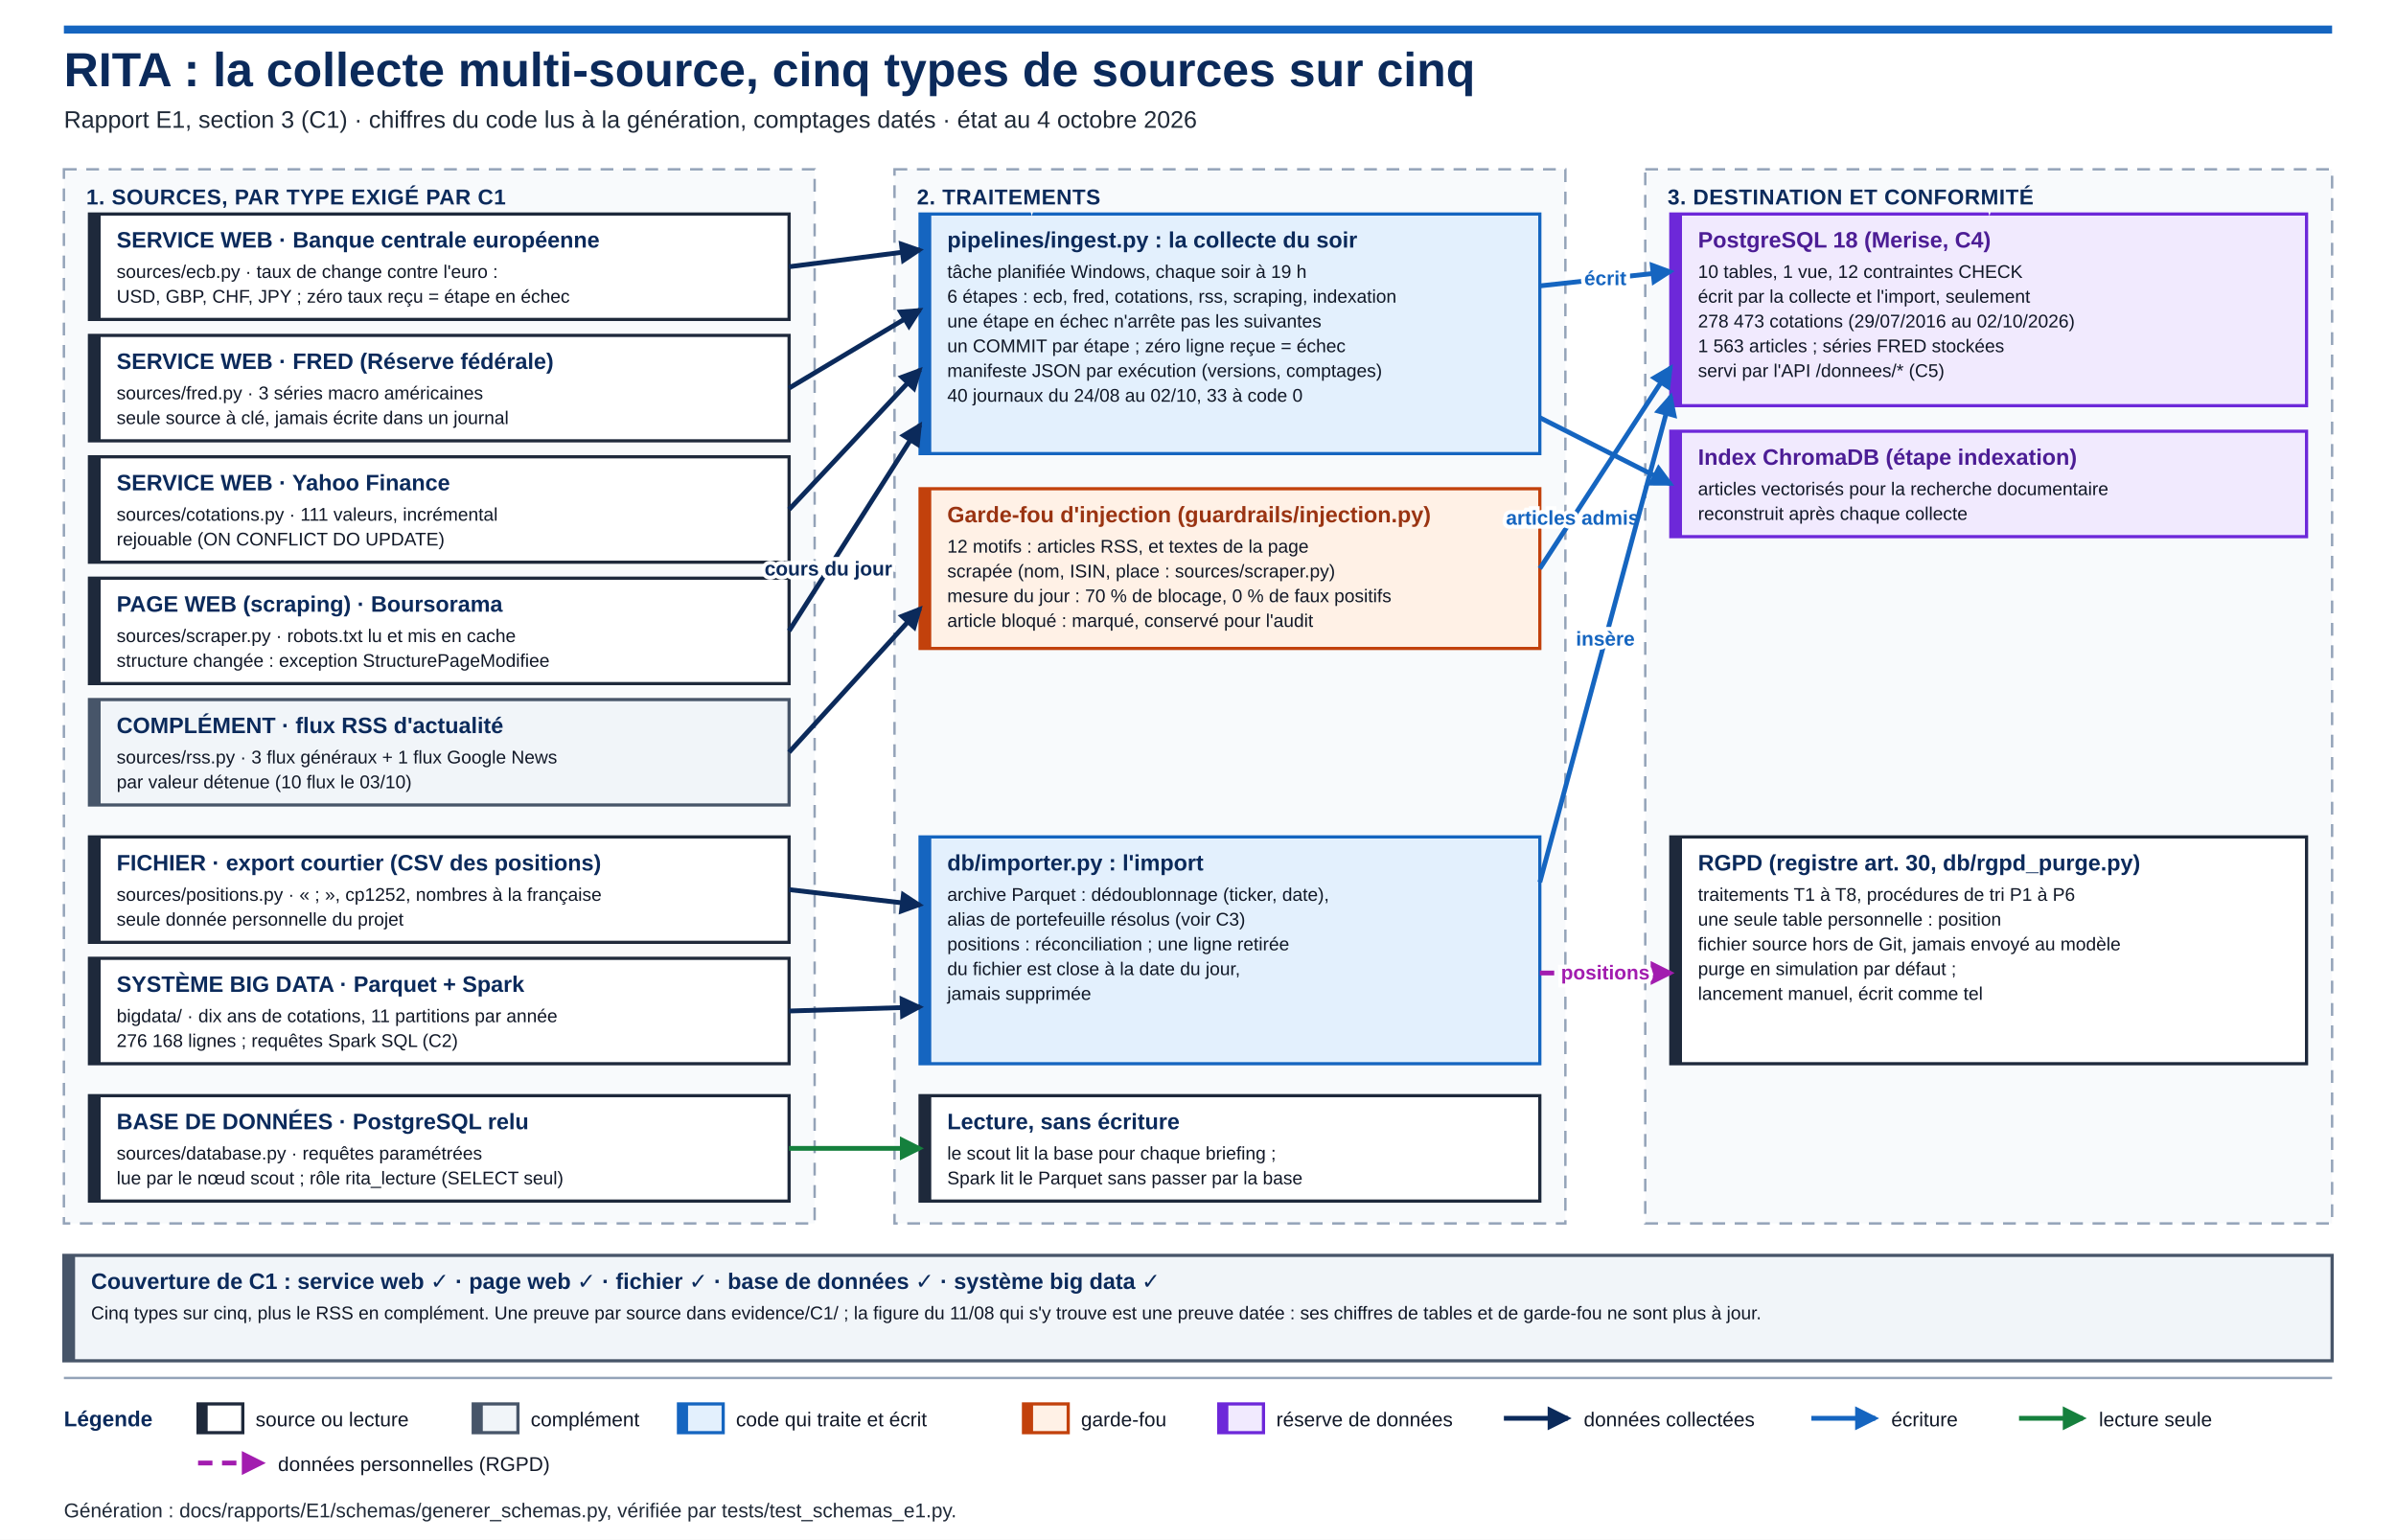
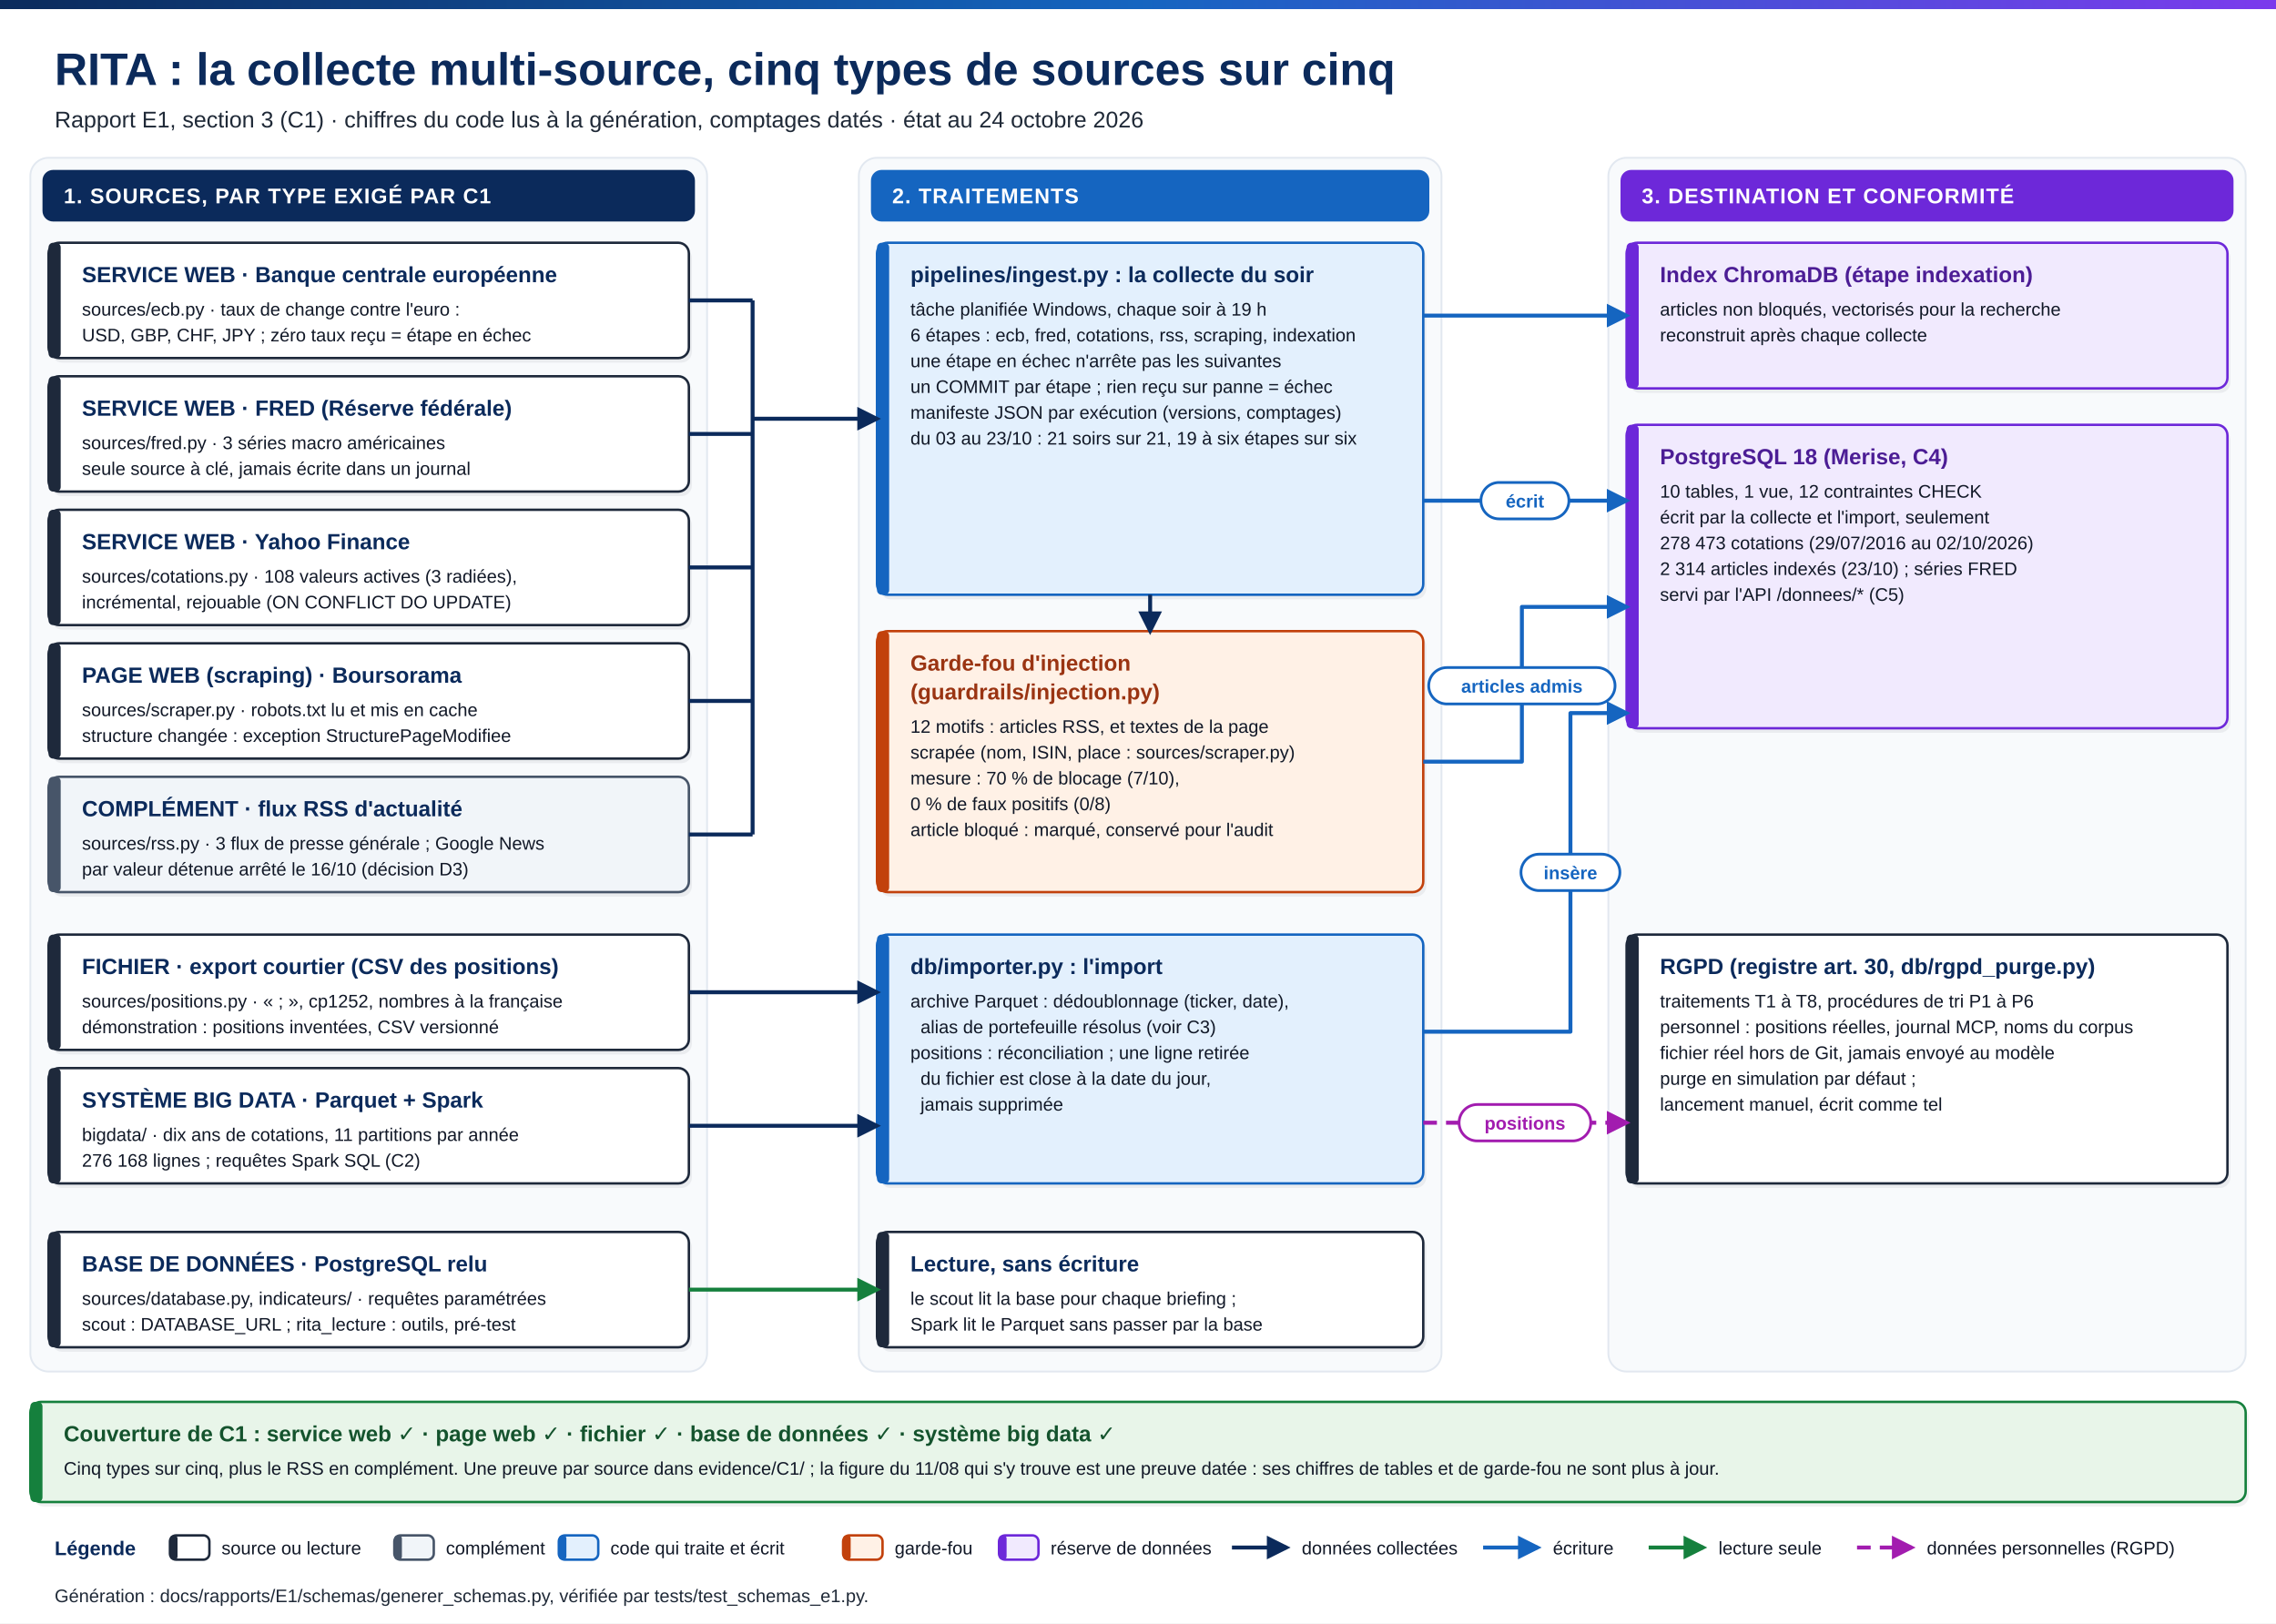
- <svg xmlns="http://www.w3.org/2000/svg" width="1500" height="964" viewBox="0 0 1500 964" font-family="Segoe UI,Calibri,Arial,sans-serif">
+ <svg xmlns="http://www.w3.org/2000/svg" width="1500" height="1070" viewBox="0 0 1500 1070" font-family="Segoe UI,Calibri,Arial,sans-serif">
  <defs>
-     <marker id="fl-flux" markerWidth="5" markerHeight="5" refX="4.2" refY="2.5" orient="auto" markerUnits="strokeWidth">
-       <polygon points="0 0,5 2.5,0 5" fill="#0B2A5B" />
-     </marker>
-     <marker id="fl-ecriture" markerWidth="5" markerHeight="5" refX="4.2" refY="2.5" orient="auto" markerUnits="strokeWidth">
-       <polygon points="0 0,5 2.5,0 5" fill="#1565C0" />
-     </marker>
-     <marker id="fl-lecture" markerWidth="5" markerHeight="5" refX="4.2" refY="2.5" orient="auto" markerUnits="strokeWidth">
-       <polygon points="0 0,5 2.5,0 5" fill="#15803D" />
-     </marker>
-     <marker id="fl-erreur" markerWidth="5" markerHeight="5" refX="4.2" refY="2.5" orient="auto" markerUnits="strokeWidth">
-       <polygon points="0 0,5 2.5,0 5" fill="#D32F2F" />
-     </marker>
-     <marker id="fl-manuel" markerWidth="5" markerHeight="5" refX="4.2" refY="2.5" orient="auto" markerUnits="strokeWidth">
-       <polygon points="0 0,5 2.5,0 5" fill="#64748B" />
-     </marker>
-     <marker id="fl-perso" markerWidth="5" markerHeight="5" refX="4.2" refY="2.5" orient="auto" markerUnits="strokeWidth">
-       <polygon points="0 0,5 2.5,0 5" fill="#A21CAF" />
+     <linearGradient id="bandeau" x1="0" x2="1" y1="0" y2="0">
+       <stop offset="0" stop-color="#0B2A5B" />
+       <stop offset="0.5" stop-color="#1565C0" />
+       <stop offset="1" stop-color="#7C3AED" />
+     </linearGradient>
+     <marker id="p-flux" markerWidth="6" markerHeight="6" refX="5" refY="3" orient="auto" markerUnits="strokeWidth">
+       <polygon points="0 0,6 3,0 6" fill="#0B2A5B" />
+     </marker>
+     <marker id="p-ecriture" markerWidth="6" markerHeight="6" refX="5" refY="3" orient="auto" markerUnits="strokeWidth">
+       <polygon points="0 0,6 3,0 6" fill="#1565C0" />
+     </marker>
+     <marker id="p-lecture" markerWidth="6" markerHeight="6" refX="5" refY="3" orient="auto" markerUnits="strokeWidth">
+       <polygon points="0 0,6 3,0 6" fill="#15803D" />
+     </marker>
+     <marker id="p-erreur" markerWidth="6" markerHeight="6" refX="5" refY="3" orient="auto" markerUnits="strokeWidth">
+       <polygon points="0 0,6 3,0 6" fill="#D32F2F" />
+     </marker>
+     <marker id="p-manuel" markerWidth="6" markerHeight="6" refX="5" refY="3" orient="auto" markerUnits="strokeWidth">
+       <polygon points="0 0,6 3,0 6" fill="#64748B" />
+     </marker>
+     <marker id="p-perso" markerWidth="6" markerHeight="6" refX="5" refY="3" orient="auto" markerUnits="strokeWidth">
+       <polygon points="0 0,6 3,0 6" fill="#A21CAF" />
    </marker>
  </defs>
-   <rect width="1500" height="964" fill="#FFFFFF" />
-   <rect x="40" y="16" width="1420" height="5" fill="#1565C0" />
-   <text x="40" y="54" font-size="30" font-weight="700" fill="#0B2A5B">RITA : la collecte multi-source, cinq types de sources sur cinq</text>
-   <text x="40" y="80" font-size="15" fill="#1F2937">Rapport E1, section 3 (C1) · chiffres du code lus à la génération, comptages datés · état au 4 octobre 2026</text>
-   <g transform="translate(0,16)">
-     <rect x="40" y="90" width="470" height="660" fill="#F8FAFC" stroke="#94A3B8" stroke-width="1.5" stroke-dasharray="8,6" />
-     <rect x="560" y="90" width="420" height="660" fill="#F8FAFC" stroke="#94A3B8" stroke-width="1.5" stroke-dasharray="8,6" />
-     <rect x="1030" y="90" width="430" height="660" fill="#F8FAFC" stroke="#94A3B8" stroke-width="1.5" stroke-dasharray="8,6" />
-     <rect x="56" y="118" width="438" height="66" fill="#FFFFFF" stroke="#1E293B" stroke-width="2" />
-     <rect x="56" y="118" width="7" height="66" fill="#1E293B" />
-     <text x="73" y="139" font-size="14" font-weight="700" fill="#0B2A5B">SERVICE WEB · Banque centrale européenne</text>
-     <text x="73" y="158.0" font-size="11.5" fill="#111827">sources/ecb.py · taux de change contre l'euro :</text>
-     <text x="73" y="173.5" font-size="11.5" fill="#111827">USD, GBP, CHF, JPY ; zéro taux reçu = étape en échec</text>
-     <rect x="56" y="194" width="438" height="66" fill="#FFFFFF" stroke="#1E293B" stroke-width="2" />
-     <rect x="56" y="194" width="7" height="66" fill="#1E293B" />
-     <text x="73" y="215" font-size="14" font-weight="700" fill="#0B2A5B">SERVICE WEB · FRED (Réserve fédérale)</text>
-     <text x="73" y="234.0" font-size="11.5" fill="#111827">sources/fred.py · 3 séries macro américaines</text>
-     <text x="73" y="249.5" font-size="11.5" fill="#111827">seule source à clé, jamais écrite dans un journal</text>
-     <rect x="56" y="270" width="438" height="66" fill="#FFFFFF" stroke="#1E293B" stroke-width="2" />
-     <rect x="56" y="270" width="7" height="66" fill="#1E293B" />
-     <text x="73" y="291" font-size="14" font-weight="700" fill="#0B2A5B">SERVICE WEB · Yahoo Finance</text>
-     <text x="73" y="310.0" font-size="11.5" fill="#111827">sources/cotations.py · 111 valeurs, incrémental</text>
-     <text x="73" y="325.5" font-size="11.5" fill="#111827">rejouable (ON CONFLICT DO UPDATE)</text>
-     <rect x="56" y="346" width="438" height="66" fill="#FFFFFF" stroke="#1E293B" stroke-width="2" />
-     <rect x="56" y="346" width="7" height="66" fill="#1E293B" />
-     <text x="73" y="367" font-size="14" font-weight="700" fill="#0B2A5B">PAGE WEB (scraping) · Boursorama</text>
-     <text x="73" y="386.0" font-size="11.5" fill="#111827">sources/scraper.py · robots.txt lu et mis en cache</text>
-     <text x="73" y="401.5" font-size="11.5" fill="#111827">structure changée : exception StructurePageModifiee</text>
-     <rect x="56" y="422" width="438" height="66" fill="#F1F5F9" stroke="#475569" stroke-width="2" />
-     <rect x="56" y="422" width="7" height="66" fill="#475569" />
-     <text x="73" y="443" font-size="14" font-weight="700" fill="#0B2A5B">COMPLÉMENT · flux RSS d'actualité</text>
-     <text x="73" y="462.0" font-size="11.5" fill="#111827">sources/rss.py · 3 flux généraux + 1 flux Google News</text>
-     <text x="73" y="477.5" font-size="11.5" fill="#111827">par valeur détenue (10 flux le 03/10)</text>
-     <rect x="56" y="508" width="438" height="66" fill="#FFFFFF" stroke="#1E293B" stroke-width="2" />
-     <rect x="56" y="508" width="7" height="66" fill="#1E293B" />
-     <text x="73" y="529" font-size="14" font-weight="700" fill="#0B2A5B">FICHIER · export courtier (CSV des positions)</text>
-     <text x="73" y="548.0" font-size="11.5" fill="#111827">sources/positions.py · « ; », cp1252, nombres à la française</text>
-     <text x="73" y="563.5" font-size="11.5" fill="#111827">seule donnée personnelle du projet</text>
-     <rect x="56" y="584" width="438" height="66" fill="#FFFFFF" stroke="#1E293B" stroke-width="2" />
-     <rect x="56" y="584" width="7" height="66" fill="#1E293B" />
-     <text x="73" y="605" font-size="14" font-weight="700" fill="#0B2A5B">SYSTÈME BIG DATA · Parquet + Spark</text>
-     <text x="73" y="624.0" font-size="11.5" fill="#111827">bigdata/ · dix ans de cotations, 11 partitions par année</text>
-     <text x="73" y="639.5" font-size="11.5" fill="#111827">276 168 lignes ; requêtes Spark SQL (C2)</text>
-     <rect x="56" y="670" width="438" height="66" fill="#FFFFFF" stroke="#1E293B" stroke-width="2" />
-     <rect x="56" y="670" width="7" height="66" fill="#1E293B" />
-     <text x="73" y="691" font-size="14" font-weight="700" fill="#0B2A5B">BASE DE DONNÉES · PostgreSQL relu</text>
-     <text x="73" y="710.0" font-size="11.5" fill="#111827">sources/database.py · requêtes paramétrées</text>
-     <text x="73" y="725.5" font-size="11.5" fill="#111827">lue par le nœud scout ; rôle rita_lecture (SELECT seul)</text>
-     <rect x="576" y="118" width="388" height="150" fill="#E3F0FD" stroke="#1565C0" stroke-width="2" />
-     <rect x="576" y="118" width="7" height="150" fill="#1565C0" />
-     <text x="593" y="139" font-size="14" font-weight="700" fill="#0B2A5B">pipelines/ingest.py : la collecte du soir</text>
-     <text x="593" y="158.0" font-size="11.5" fill="#111827">tâche planifiée Windows, chaque soir à 19 h</text>
-     <text x="593" y="173.5" font-size="11.5" fill="#111827">6 étapes : ecb, fred, cotations, rss, scraping, indexation</text>
-     <text x="593" y="189.0" font-size="11.5" fill="#111827">une étape en échec n'arrête pas les suivantes</text>
-     <text x="593" y="204.5" font-size="11.5" fill="#111827">un COMMIT par étape ; zéro ligne reçue = échec</text>
-     <text x="593" y="220.0" font-size="11.5" fill="#111827">manifeste JSON par exécution (versions, comptages)</text>
-     <text x="593" y="235.5" font-size="11.5" fill="#111827">40 journaux du 24/08 au 02/10, 33 à code 0</text>
-     <rect x="576" y="290" width="388" height="100" fill="#FFF1E6" stroke="#C2410C" stroke-width="2" />
-     <rect x="576" y="290" width="7" height="100" fill="#C2410C" />
-     <text x="593" y="311" font-size="14" font-weight="700" fill="#9A3412">Garde-fou d'injection (guardrails/injection.py)</text>
-     <text x="593" y="330.0" font-size="11.5" fill="#111827">12 motifs : articles RSS, et textes de la page</text>
-     <text x="593" y="345.5" font-size="11.5" fill="#111827">scrapée (nom, ISIN, place : sources/scraper.py)</text>
-     <text x="593" y="361.0" font-size="11.5" fill="#111827">mesure du jour : 70 % de blocage, 0 % de faux positifs</text>
-     <text x="593" y="376.5" font-size="11.5" fill="#111827">article bloqué : marqué, conservé pour l'audit</text>
-     <rect x="576" y="508" width="388" height="142" fill="#E3F0FD" stroke="#1565C0" stroke-width="2" />
-     <rect x="576" y="508" width="7" height="142" fill="#1565C0" />
-     <text x="593" y="529" font-size="14" font-weight="700" fill="#0B2A5B">db/importer.py : l'import</text>
-     <text x="593" y="548.0" font-size="11.5" fill="#111827">archive Parquet : dédoublonnage (ticker, date),</text>
-     <text x="593" y="563.5" font-size="11.5" fill="#111827">  alias de portefeuille résolus (voir C3)</text>
-     <text x="593" y="579.0" font-size="11.5" fill="#111827">positions : réconciliation ; une ligne retirée</text>
-     <text x="593" y="594.5" font-size="11.5" fill="#111827">  du fichier est close à la date du jour,</text>
-     <text x="593" y="610.0" font-size="11.5" fill="#111827">  jamais supprimée</text>
-     <rect x="576" y="670" width="388" height="66" fill="#FFFFFF" stroke="#1E293B" stroke-width="2" />
-     <rect x="576" y="670" width="7" height="66" fill="#1E293B" />
-     <text x="593" y="691" font-size="14" font-weight="700" fill="#0B2A5B">Lecture, sans écriture</text>
-     <text x="593" y="710.0" font-size="11.5" fill="#111827">le scout lit la base pour chaque briefing ;</text>
-     <text x="593" y="725.5" font-size="11.5" fill="#111827">Spark lit le Parquet sans passer par la base</text>
-     <rect x="1046" y="118" width="398" height="120" fill="#F1EAFE" stroke="#6D28D9" stroke-width="2" />
-     <rect x="1046" y="118" width="7" height="120" fill="#6D28D9" />
-     <text x="1063" y="139" font-size="14" font-weight="700" fill="#4C1D95">PostgreSQL 18 (Merise, C4)</text>
-     <text x="1063" y="158.0" font-size="11.5" fill="#111827">10 tables, 1 vue, 12 contraintes CHECK</text>
-     <text x="1063" y="173.5" font-size="11.5" fill="#111827">écrit par la collecte et l'import, seulement</text>
-     <text x="1063" y="189.0" font-size="11.5" fill="#111827">278 473 cotations (29/07/2016 au 02/10/2026)</text>
-     <text x="1063" y="204.5" font-size="11.5" fill="#111827">1 563 articles ; séries FRED stockées</text>
-     <text x="1063" y="220.0" font-size="11.5" fill="#111827">servi par l'API /donnees/* (C5)</text>
-     <rect x="1046" y="254" width="398" height="66" fill="#F1EAFE" stroke="#6D28D9" stroke-width="2" />
-     <rect x="1046" y="254" width="7" height="66" fill="#6D28D9" />
-     <text x="1063" y="275" font-size="14" font-weight="700" fill="#4C1D95">Index ChromaDB (étape indexation)</text>
-     <text x="1063" y="294.0" font-size="11.5" fill="#111827">articles vectorisés pour la recherche documentaire</text>
-     <text x="1063" y="309.5" font-size="11.5" fill="#111827">reconstruit après chaque collecte</text>
-     <rect x="1046" y="508" width="398" height="142" fill="#FFFFFF" stroke="#1E293B" stroke-width="2" />
-     <rect x="1046" y="508" width="7" height="142" fill="#1E293B" />
-     <text x="1063" y="529" font-size="14" font-weight="700" fill="#0B2A5B">RGPD (registre art. 30, db/rgpd_purge.py)</text>
-     <text x="1063" y="548.0" font-size="11.5" fill="#111827">traitements T1 à T8, procédures de tri P1 à P6</text>
-     <text x="1063" y="563.5" font-size="11.5" fill="#111827">une seule table personnelle : position</text>
-     <text x="1063" y="579.0" font-size="11.5" fill="#111827">fichier source hors de Git, jamais envoyé au modèle</text>
-     <text x="1063" y="594.5" font-size="11.5" fill="#111827">purge en simulation par défaut ;</text>
-     <text x="1063" y="610.0" font-size="11.5" fill="#111827">lancement manuel, écrit comme tel</text>
-     <rect x="40" y="770" width="1420" height="66" fill="#F1F5F9" stroke="#475569" stroke-width="2" />
-     <rect x="40" y="770" width="7" height="66" fill="#475569" />
-     <text x="57" y="791" font-size="14" font-weight="700" fill="#0B2A5B">Couverture de C1 : service web ✓ · page web ✓ · fichier ✓ · base de données ✓ · système big data ✓</text>
-     <text x="57" y="810.0" font-size="11.5" fill="#111827">Cinq types sur cinq, plus le RSS en complément. Une preuve par source dans evidence/C1/ ; la figure du 11/08 qui s'y trouve est une preuve datée : ses chiffres de tables et de garde-fou ne sont plus à jour.</text>
-     <line x1="494" y1="151.0" x2="576" y2="140.5" stroke="#0B2A5B" stroke-width="3" marker-end="url(#fl-flux)" />
-     <line x1="494" y1="227.0" x2="576" y2="178.0" stroke="#0B2A5B" stroke-width="3" marker-end="url(#fl-flux)" />
-     <line x1="494" y1="303.0" x2="576" y2="215.5" stroke="#0B2A5B" stroke-width="3" marker-end="url(#fl-flux)" />
-     <line x1="494" y1="379.0" x2="576" y2="250.0" stroke="#0B2A5B" stroke-width="3" marker-end="url(#fl-flux)" />
-     <text x="518.6" y="344.3" font-size="12.5" font-weight="700" fill="#0B2A5B" text-anchor="middle" stroke="#FFFFFF" stroke-width="5" paint-order="stroke">cours du jour</text>
-     <line x1="494" y1="455.0" x2="576" y2="365.0" stroke="#0B2A5B" stroke-width="3" marker-end="url(#fl-flux)" />
-     <line x1="494" y1="541.0" x2="576" y2="550.6" stroke="#0B2A5B" stroke-width="3" marker-end="url(#fl-flux)" />
-     <line x1="494" y1="617.0" x2="576" y2="614.5" stroke="#0B2A5B" stroke-width="3" marker-end="url(#fl-flux)" />
-     <line x1="964" y1="163.0" x2="1046" y2="154.0" stroke="#1565C0" stroke-width="3" marker-end="url(#fl-ecriture)" />
-     <text x="1005.0" y="162.5" font-size="12.5" font-weight="700" fill="#1565C0" text-anchor="middle" stroke="#FFFFFF" stroke-width="5" paint-order="stroke">écrit</text>
-     <line x1="964" y1="340.0" x2="1046" y2="214.0" stroke="#1565C0" stroke-width="3" marker-end="url(#fl-ecriture)" />
-     <text x="984.5" y="312.5" font-size="12.5" font-weight="700" fill="#1565C0" text-anchor="middle" stroke="#FFFFFF" stroke-width="5" paint-order="stroke">articles admis</text>
-     <line x1="964" y1="536.4" x2="1046" y2="232.0" stroke="#1565C0" stroke-width="3" marker-end="url(#fl-ecriture)" />
-     <text x="1005.0" y="388.2" font-size="12.5" font-weight="700" fill="#1565C0" text-anchor="middle" stroke="#FFFFFF" stroke-width="5" paint-order="stroke">insère</text>
-     <line x1="964" y1="245.5" x2="1046" y2="287.0" stroke="#1565C0" stroke-width="3" marker-end="url(#fl-ecriture)" />
-     <line x1="964" y1="593.2" x2="1046" y2="593.2" stroke="#A21CAF" stroke-width="3" marker-end="url(#fl-perso)" stroke-dasharray="9,6" />
-     <text x="1005.0" y="597.2" font-size="12.5" font-weight="700" fill="#A21CAF" text-anchor="middle" stroke="#FFFFFF" stroke-width="5" paint-order="stroke">positions</text>
-     <line x1="494" y1="703.0" x2="576" y2="703.0" stroke="#15803D" stroke-width="3" marker-end="url(#fl-lecture)" />
-     <text x="54" y="112" font-size="13.5" font-weight="700" fill="#0B2A5B" letter-spacing="0.3" stroke="#F8FAFC" stroke-width="5" paint-order="stroke">1. SOURCES, PAR TYPE EXIGÉ PAR C1</text>
-     <text x="574" y="112" font-size="13.5" font-weight="700" fill="#0B2A5B" letter-spacing="0.3" stroke="#F8FAFC" stroke-width="5" paint-order="stroke">2. TRAITEMENTS</text>
-     <text x="1044" y="112" font-size="13.5" font-weight="700" fill="#0B2A5B" letter-spacing="0.3" stroke="#F8FAFC" stroke-width="5" paint-order="stroke">3. DESTINATION ET CONFORMITÉ</text>
-     <rect x="40" y="846" width="1420" height="1.5" fill="#94A3B8" />
-     <text x="40" y="877" font-size="13.5" font-weight="700" fill="#0B2A5B">Légende</text>
-     <rect x="124.0" y="863" width="28" height="18" fill="#FFFFFF" stroke="#1E293B" stroke-width="2" />
-     <rect x="124.0" y="863" width="6" height="18" fill="#1E293B" />
-     <text x="160.0" y="877" font-size="12.5" fill="#111827">source ou lecture</text>
-     <rect x="296.25" y="863" width="28" height="18" fill="#F1F5F9" stroke="#475569" stroke-width="2" />
-     <rect x="296.25" y="863" width="6" height="18" fill="#475569" />
-     <text x="332.25" y="877" font-size="12.5" fill="#111827">complément</text>
-     <rect x="424.75" y="863" width="28" height="18" fill="#E3F0FD" stroke="#1565C0" stroke-width="2" />
-     <rect x="424.75" y="863" width="6" height="18" fill="#1565C0" />
-     <text x="460.75" y="877" font-size="12.5" fill="#111827">code qui traite et écrit</text>
-     <rect x="640.75" y="863" width="28" height="18" fill="#FFF1E6" stroke="#C2410C" stroke-width="2" />
-     <rect x="640.75" y="863" width="6" height="18" fill="#C2410C" />
-     <text x="676.75" y="877" font-size="12.5" fill="#111827">garde-fou</text>
-     <rect x="763.0" y="863" width="28" height="18" fill="#F1EAFE" stroke="#6D28D9" stroke-width="2" />
-     <rect x="763.0" y="863" width="6" height="18" fill="#6D28D9" />
-     <text x="799.0" y="877" font-size="12.5" fill="#111827">réserve de données</text>
-     <line x1="941.5" y1="872" x2="981.5" y2="872" stroke="#0B2A5B" stroke-width="3" marker-end="url(#fl-flux)" />
-     <text x="991.5" y="877" font-size="12.5" fill="#111827">données collectées</text>
-     <line x1="1134.0" y1="872" x2="1174.0" y2="872" stroke="#1565C0" stroke-width="3" marker-end="url(#fl-ecriture)" />
-     <text x="1184.0" y="877" font-size="12.5" fill="#111827">écriture</text>
-     <line x1="1264.0" y1="872" x2="1304.0" y2="872" stroke="#15803D" stroke-width="3" marker-end="url(#fl-lecture)" />
-     <text x="1314.0" y="877" font-size="12.5" fill="#111827">lecture seule</text>
-     <line x1="124.0" y1="900" x2="164.0" y2="900" stroke="#A21CAF" stroke-width="3" stroke-dasharray="9,6" marker-end="url(#fl-perso)" />
-     <text x="174.0" y="905" font-size="12.5" fill="#111827">données personnelles (RGPD)</text>
-     <text x="40" y="934" font-size="12.5" fill="#1F2937">Génération : docs/rapports/E1/schemas/generer_schemas.py, vérifiée par tests/test_schemas_e1.py.</text>
-   </g>
+   <rect width="1500" height="1070" fill="#FFFFFF" />
+   <rect width="1500" height="6" fill="url(#bandeau)" />
+   <text x="36" y="56" font-size="30" font-weight="700" fill="#0B2A5B">RITA : la collecte multi-source, cinq types de sources sur cinq</text>
+   <text x="36" y="84" font-size="15" fill="#1F2937">Rapport E1, section 3 (C1) · chiffres du code lus à la génération, comptages datés · état au 24 octobre 2026</text>
+   <rect x="20" y="104" width="446" height="800" rx="12" fill="#F8FAFC" stroke="#E2E8F0" stroke-width="1.2" />
+   <rect x="28" y="112" width="430" height="34" rx="7" fill="#0B2A5B" />
+   <text x="42" y="134" font-size="14" font-weight="700" fill="#FFFFFF" letter-spacing="0.6">1. SOURCES, PAR TYPE EXIGÉ PAR C1</text>
+   <rect x="566" y="104" width="384" height="800" rx="12" fill="#F8FAFC" stroke="#E2E8F0" stroke-width="1.2" />
+   <rect x="574" y="112" width="368" height="34" rx="7" fill="#1565C0" />
+   <text x="588" y="134" font-size="14" font-weight="700" fill="#FFFFFF" letter-spacing="0.6">2. TRAITEMENTS</text>
+   <rect x="1060" y="104" width="420" height="800" rx="12" fill="#F8FAFC" stroke="#E2E8F0" stroke-width="1.2" />
+   <rect x="1068" y="112" width="404" height="34" rx="7" fill="#6D28D9" />
+   <text x="1082" y="134" font-size="14" font-weight="700" fill="#FFFFFF" letter-spacing="0.6">3. DESTINATION ET CONFORMITÉ</text>
+   <rect x="34" y="163" width="422" height="76" rx="7" fill="#0F172A" opacity="0.06" />
+   <rect x="32" y="160" width="422" height="76" rx="7" fill="#FFFFFF" stroke="#1E293B" stroke-width="1.6" />
+   <rect x="32" y="160" width="8" height="76" rx="3" fill="#1E293B" />
+   <text x="54" y="186" font-size="14.5" font-weight="700" fill="#0B2A5B">SERVICE WEB · Banque centrale européenne</text>
+   <text x="54" y="208" font-size="12" fill="#111827" xml:space="preserve">sources/ecb.py · taux de change contre l'euro :</text>
+   <text x="54" y="225" font-size="12" fill="#111827" xml:space="preserve">USD, GBP, CHF, JPY ; zéro taux reçu = étape en échec</text>
+   <rect x="34" y="251" width="422" height="76" rx="7" fill="#0F172A" opacity="0.06" />
+   <rect x="32" y="248" width="422" height="76" rx="7" fill="#FFFFFF" stroke="#1E293B" stroke-width="1.6" />
+   <rect x="32" y="248" width="8" height="76" rx="3" fill="#1E293B" />
+   <text x="54" y="274" font-size="14.5" font-weight="700" fill="#0B2A5B">SERVICE WEB · FRED (Réserve fédérale)</text>
+   <text x="54" y="296" font-size="12" fill="#111827" xml:space="preserve">sources/fred.py · 3 séries macro américaines</text>
+   <text x="54" y="313" font-size="12" fill="#111827" xml:space="preserve">seule source à clé, jamais écrite dans un journal</text>
+   <rect x="34" y="339" width="422" height="76" rx="7" fill="#0F172A" opacity="0.06" />
+   <rect x="32" y="336" width="422" height="76" rx="7" fill="#FFFFFF" stroke="#1E293B" stroke-width="1.6" />
+   <rect x="32" y="336" width="8" height="76" rx="3" fill="#1E293B" />
+   <text x="54" y="362" font-size="14.5" font-weight="700" fill="#0B2A5B">SERVICE WEB · Yahoo Finance</text>
+   <text x="54" y="384" font-size="12" fill="#111827" xml:space="preserve">sources/cotations.py · 108 valeurs actives (3 radiées),</text>
+   <text x="54" y="401" font-size="12" fill="#111827" xml:space="preserve">incrémental, rejouable (ON CONFLICT DO UPDATE)</text>
+   <rect x="34" y="427" width="422" height="76" rx="7" fill="#0F172A" opacity="0.06" />
+   <rect x="32" y="424" width="422" height="76" rx="7" fill="#FFFFFF" stroke="#1E293B" stroke-width="1.6" />
+   <rect x="32" y="424" width="8" height="76" rx="3" fill="#1E293B" />
+   <text x="54" y="450" font-size="14.5" font-weight="700" fill="#0B2A5B">PAGE WEB (scraping) · Boursorama</text>
+   <text x="54" y="472" font-size="12" fill="#111827" xml:space="preserve">sources/scraper.py · robots.txt lu et mis en cache</text>
+   <text x="54" y="489" font-size="12" fill="#111827" xml:space="preserve">structure changée : exception StructurePageModifiee</text>
+   <rect x="34" y="515" width="422" height="76" rx="7" fill="#0F172A" opacity="0.06" />
+   <rect x="32" y="512" width="422" height="76" rx="7" fill="#F1F5F9" stroke="#475569" stroke-width="1.6" />
+   <rect x="32" y="512" width="8" height="76" rx="3" fill="#475569" />
+   <text x="54" y="538" font-size="14.5" font-weight="700" fill="#0B2A5B">COMPLÉMENT · flux RSS d'actualité</text>
+   <text x="54" y="560" font-size="12" fill="#111827" xml:space="preserve">sources/rss.py · 3 flux de presse générale ; Google News</text>
+   <text x="54" y="577" font-size="12" fill="#111827" xml:space="preserve">par valeur détenue arrêté le 16/10 (décision D3)</text>
+   <rect x="34" y="619" width="422" height="76" rx="7" fill="#0F172A" opacity="0.06" />
+   <rect x="32" y="616" width="422" height="76" rx="7" fill="#FFFFFF" stroke="#1E293B" stroke-width="1.6" />
+   <rect x="32" y="616" width="8" height="76" rx="3" fill="#1E293B" />
+   <text x="54" y="642" font-size="14.5" font-weight="700" fill="#0B2A5B">FICHIER · export courtier (CSV des positions)</text>
+   <text x="54" y="664" font-size="12" fill="#111827" xml:space="preserve">sources/positions.py · « ; », cp1252, nombres à la française</text>
+   <text x="54" y="681" font-size="12" fill="#111827" xml:space="preserve">démonstration : positions inventées, CSV versionné</text>
+   <rect x="34" y="707" width="422" height="76" rx="7" fill="#0F172A" opacity="0.06" />
+   <rect x="32" y="704" width="422" height="76" rx="7" fill="#FFFFFF" stroke="#1E293B" stroke-width="1.6" />
+   <rect x="32" y="704" width="8" height="76" rx="3" fill="#1E293B" />
+   <text x="54" y="730" font-size="14.5" font-weight="700" fill="#0B2A5B">SYSTÈME BIG DATA · Parquet + Spark</text>
+   <text x="54" y="752" font-size="12" fill="#111827" xml:space="preserve">bigdata/ · dix ans de cotations, 11 partitions par année</text>
+   <text x="54" y="769" font-size="12" fill="#111827" xml:space="preserve">276 168 lignes ; requêtes Spark SQL (C2)</text>
+   <rect x="34" y="815" width="422" height="76" rx="7" fill="#0F172A" opacity="0.06" />
+   <rect x="32" y="812" width="422" height="76" rx="7" fill="#FFFFFF" stroke="#1E293B" stroke-width="1.6" />
+   <rect x="32" y="812" width="8" height="76" rx="3" fill="#1E293B" />
+   <text x="54" y="838" font-size="14.5" font-weight="700" fill="#0B2A5B">BASE DE DONNÉES · PostgreSQL relu</text>
+   <text x="54" y="860" font-size="12" fill="#111827" xml:space="preserve">sources/database.py, indicateurs/ · requêtes paramétrées</text>
+   <text x="54" y="877" font-size="12" fill="#111827" xml:space="preserve">scout : DATABASE_URL ; rita_lecture : outils, pré-test</text>
+   <rect x="580" y="163" width="360" height="232" rx="7" fill="#0F172A" opacity="0.06" />
+   <rect x="578" y="160" width="360" height="232" rx="7" fill="#E3F0FD" stroke="#1565C0" stroke-width="1.6" />
+   <rect x="578" y="160" width="8" height="232" rx="3" fill="#1565C0" />
+   <text x="600" y="186" font-size="14.5" font-weight="700" fill="#0B2A5B">pipelines/ingest.py : la collecte du soir</text>
+   <text x="600" y="208" font-size="12" fill="#111827" xml:space="preserve">tâche planifiée Windows, chaque soir à 19 h</text>
+   <text x="600" y="225" font-size="12" fill="#111827" xml:space="preserve">6 étapes : ecb, fred, cotations, rss, scraping, indexation</text>
+   <text x="600" y="242" font-size="12" fill="#111827" xml:space="preserve">une étape en échec n'arrête pas les suivantes</text>
+   <text x="600" y="259" font-size="12" fill="#111827" xml:space="preserve">un COMMIT par étape ; rien reçu sur panne = échec</text>
+   <text x="600" y="276" font-size="12" fill="#111827" xml:space="preserve">manifeste JSON par exécution (versions, comptages)</text>
+   <text x="600" y="293" font-size="12" fill="#111827" xml:space="preserve">du 03 au 23/10 : 21 soirs sur 21, 19 à six étapes sur six</text>
+   <rect x="580" y="419" width="360" height="172" rx="7" fill="#0F172A" opacity="0.06" />
+   <rect x="578" y="416" width="360" height="172" rx="7" fill="#FFF1E6" stroke="#C2410C" stroke-width="1.6" />
+   <rect x="578" y="416" width="8" height="172" rx="3" fill="#C2410C" />
+   <text x="600" y="442" font-size="14.5" font-weight="700" fill="#9A3412">Garde-fou d'injection</text>
+   <text x="600" y="461" font-size="14.5" font-weight="700" fill="#9A3412">(guardrails/injection.py)</text>
+   <text x="600" y="483" font-size="12" fill="#111827" xml:space="preserve">12 motifs : articles RSS, et textes de la page</text>
+   <text x="600" y="500" font-size="12" fill="#111827" xml:space="preserve">scrapée (nom, ISIN, place : sources/scraper.py)</text>
+   <text x="600" y="517" font-size="12" fill="#111827" xml:space="preserve">mesure : 70 % de blocage (7/10),</text>
+   <text x="600" y="534" font-size="12" fill="#111827" xml:space="preserve">0 % de faux positifs (0/8)</text>
+   <text x="600" y="551" font-size="12" fill="#111827" xml:space="preserve">article bloqué : marqué, conservé pour l'audit</text>
+   <rect x="580" y="619" width="360" height="164" rx="7" fill="#0F172A" opacity="0.06" />
+   <rect x="578" y="616" width="360" height="164" rx="7" fill="#E3F0FD" stroke="#1565C0" stroke-width="1.6" />
+   <rect x="578" y="616" width="8" height="164" rx="3" fill="#1565C0" />
+   <text x="600" y="642" font-size="14.5" font-weight="700" fill="#0B2A5B">db/importer.py : l'import</text>
+   <text x="600" y="664" font-size="12" fill="#111827" xml:space="preserve">archive Parquet : dédoublonnage (ticker, date),</text>
+   <text x="600" y="681" font-size="12" fill="#111827" xml:space="preserve">  alias de portefeuille résolus (voir C3)</text>
+   <text x="600" y="698" font-size="12" fill="#111827" xml:space="preserve">positions : réconciliation ; une ligne retirée</text>
+   <text x="600" y="715" font-size="12" fill="#111827" xml:space="preserve">  du fichier est close à la date du jour,</text>
+   <text x="600" y="732" font-size="12" fill="#111827" xml:space="preserve">  jamais supprimée</text>
+   <rect x="580" y="815" width="360" height="76" rx="7" fill="#0F172A" opacity="0.06" />
+   <rect x="578" y="812" width="360" height="76" rx="7" fill="#FFFFFF" stroke="#1E293B" stroke-width="1.6" />
+   <rect x="578" y="812" width="8" height="76" rx="3" fill="#1E293B" />
+   <text x="600" y="838" font-size="14.5" font-weight="700" fill="#0B2A5B">Lecture, sans écriture</text>
+   <text x="600" y="860" font-size="12" fill="#111827" xml:space="preserve">le scout lit la base pour chaque briefing ;</text>
+   <text x="600" y="877" font-size="12" fill="#111827" xml:space="preserve">Spark lit le Parquet sans passer par la base</text>
+   <rect x="1074" y="163" width="396" height="96" rx="7" fill="#0F172A" opacity="0.06" />
+   <rect x="1072" y="160" width="396" height="96" rx="7" fill="#F1EAFE" stroke="#6D28D9" stroke-width="1.6" />
+   <rect x="1072" y="160" width="8" height="96" rx="3" fill="#6D28D9" />
+   <text x="1094" y="186" font-size="14.5" font-weight="700" fill="#4C1D95">Index ChromaDB (étape indexation)</text>
+   <text x="1094" y="208" font-size="12" fill="#111827" xml:space="preserve">articles non bloqués, vectorisés pour la recherche</text>
+   <text x="1094" y="225" font-size="12" fill="#111827" xml:space="preserve">reconstruit après chaque collecte</text>
+   <rect x="1074" y="283" width="396" height="200" rx="7" fill="#0F172A" opacity="0.06" />
+   <rect x="1072" y="280" width="396" height="200" rx="7" fill="#F1EAFE" stroke="#6D28D9" stroke-width="1.6" />
+   <rect x="1072" y="280" width="8" height="200" rx="3" fill="#6D28D9" />
+   <text x="1094" y="306" font-size="14.5" font-weight="700" fill="#4C1D95">PostgreSQL 18 (Merise, C4)</text>
+   <text x="1094" y="328" font-size="12" fill="#111827" xml:space="preserve">10 tables, 1 vue, 12 contraintes CHECK</text>
+   <text x="1094" y="345" font-size="12" fill="#111827" xml:space="preserve">écrit par la collecte et l'import, seulement</text>
+   <text x="1094" y="362" font-size="12" fill="#111827" xml:space="preserve">278 473 cotations (29/07/2016 au 02/10/2026)</text>
+   <text x="1094" y="379" font-size="12" fill="#111827" xml:space="preserve">2 314 articles indexés (23/10) ; séries FRED</text>
+   <text x="1094" y="396" font-size="12" fill="#111827" xml:space="preserve">servi par l'API /donnees/* (C5)</text>
+   <rect x="1074" y="619" width="396" height="164" rx="7" fill="#0F172A" opacity="0.06" />
+   <rect x="1072" y="616" width="396" height="164" rx="7" fill="#FFFFFF" stroke="#1E293B" stroke-width="1.6" />
+   <rect x="1072" y="616" width="8" height="164" rx="3" fill="#1E293B" />
+   <text x="1094" y="642" font-size="14.5" font-weight="700" fill="#0B2A5B">RGPD (registre art. 30, db/rgpd_purge.py)</text>
+   <text x="1094" y="664" font-size="12" fill="#111827" xml:space="preserve">traitements T1 à T8, procédures de tri P1 à P6</text>
+   <text x="1094" y="681" font-size="12" fill="#111827" xml:space="preserve">personnel : positions réelles, journal MCP, noms du corpus</text>
+   <text x="1094" y="698" font-size="12" fill="#111827" xml:space="preserve">fichier réel hors de Git, jamais envoyé au modèle</text>
+   <text x="1094" y="715" font-size="12" fill="#111827" xml:space="preserve">purge en simulation par défaut ;</text>
+   <text x="1094" y="732" font-size="12" fill="#111827" xml:space="preserve">lancement manuel, écrit comme tel</text>
+   <rect x="22" y="927" width="1460" height="66" rx="7" fill="#0F172A" opacity="0.06" />
+   <rect x="20" y="924" width="1460" height="66" rx="7" fill="#E8F5E9" stroke="#15803D" stroke-width="1.6" />
+   <rect x="20" y="924" width="8" height="66" rx="3" fill="#15803D" />
+   <text x="42" y="950" font-size="14.5" font-weight="700" fill="#14532D">Couverture de C1 : service web ✓ · page web ✓ · fichier ✓ · base de données ✓ · système big data ✓</text>
+   <text x="42" y="972" font-size="12" fill="#111827" xml:space="preserve">Cinq types sur cinq, plus le RSS en complément. Une preuve par source dans evidence/C1/ ; la figure du 11/08 qui s'y trouve est une preuve datée : ses chiffres de tables et de garde-fou ne sont plus à jour.</text>
+   <polyline points="454,198 496,198" fill="none" stroke="#0B2A5B" stroke-width="2.6" stroke-linejoin="round" />
+   <polyline points="454,286 496,286" fill="none" stroke="#0B2A5B" stroke-width="2.6" stroke-linejoin="round" />
+   <polyline points="454,374 496,374" fill="none" stroke="#0B2A5B" stroke-width="2.6" stroke-linejoin="round" />
+   <polyline points="454,462 496,462" fill="none" stroke="#0B2A5B" stroke-width="2.6" stroke-linejoin="round" />
+   <polyline points="454,550 496,550" fill="none" stroke="#0B2A5B" stroke-width="2.6" stroke-linejoin="round" />
+   <polyline points="496,198 496,550" fill="none" stroke="#0B2A5B" stroke-width="2.6" stroke-linejoin="round" />
+   <polyline points="496,276 578,276" fill="none" stroke="#0B2A5B" stroke-width="2.6" stroke-linejoin="round" marker-end="url(#p-flux)" />
+   <polyline points="758,392 758,416" fill="none" stroke="#0B2A5B" stroke-width="2.6" stroke-linejoin="round" marker-end="url(#p-flux)" />
+   <polyline points="454,654 578,654" fill="none" stroke="#0B2A5B" stroke-width="2.6" stroke-linejoin="round" marker-end="url(#p-flux)" />
+   <polyline points="454,742 578,742" fill="none" stroke="#0B2A5B" stroke-width="2.6" stroke-linejoin="round" marker-end="url(#p-flux)" />
+   <polyline points="454,850 578,850" fill="none" stroke="#15803D" stroke-width="2.6" stroke-linejoin="round" marker-end="url(#p-lecture)" />
+   <polyline points="938,208 1072,208" fill="none" stroke="#1565C0" stroke-width="2.6" stroke-linejoin="round" marker-end="url(#p-ecriture)" />
+   <polyline points="938,330 1072,330" fill="none" stroke="#1565C0" stroke-width="2.6" stroke-linejoin="round" marker-end="url(#p-ecriture)" />
+   <polyline points="938,502 1003,502 1003,400 1072,400" fill="none" stroke="#1565C0" stroke-width="2.6" stroke-linejoin="round" marker-end="url(#p-ecriture)" />
+   <polyline points="938,680 1035,680 1035,470 1072,470" fill="none" stroke="#1565C0" stroke-width="2.6" stroke-linejoin="round" marker-end="url(#p-ecriture)" />
+   <polyline points="938,740 1072,740" fill="none" stroke="#A21CAF" stroke-width="2.6" stroke-linejoin="round" stroke-dasharray="9,6" marker-end="url(#p-perso)" />
+   <rect x="976" y="318" width="58" height="24" rx="12" fill="#FFFFFF" stroke="#1565C0" stroke-width="1.8" />
+   <text x="1005" y="334.5" font-size="12" font-weight="700" fill="#1565C0" text-anchor="middle">écrit</text>
+   <rect x="941.6" y="440" width="122.8" height="24" rx="12" fill="#FFFFFF" stroke="#1565C0" stroke-width="1.8" />
+   <text x="1003" y="456.5" font-size="12" font-weight="700" fill="#1565C0" text-anchor="middle">articles admis</text>
+   <rect x="1002.4" y="563" width="65.2" height="24" rx="12" fill="#FFFFFF" stroke="#1565C0" stroke-width="1.8" />
+   <text x="1035" y="579.5" font-size="12" font-weight="700" fill="#1565C0" text-anchor="middle">insère</text>
+   <rect x="961.6" y="728" width="86.8" height="24" rx="12" fill="#FFFFFF" stroke="#A21CAF" stroke-width="1.8" />
+   <text x="1005" y="744.5" font-size="12" font-weight="700" fill="#A21CAF" text-anchor="middle">positions</text>
+   <text x="36" y="1025" font-size="13" font-weight="700" fill="#0B2A5B">Légende</text>
+   <rect x="112" y="1012" width="26" height="16" rx="4" fill="#FFFFFF" stroke="#1E293B" stroke-width="1.6" />
+   <rect x="112" y="1012" width="5" height="16" rx="2" fill="#1E293B" />
+   <text x="146" y="1024.5" font-size="12" fill="#111827">source ou lecture</text>
+   <rect x="259.88" y="1012" width="26" height="16" rx="4" fill="#F1F5F9" stroke="#475569" stroke-width="1.6" />
+   <rect x="259.88" y="1012" width="5" height="16" rx="2" fill="#475569" />
+   <text x="293.88" y="1024.5" font-size="12" fill="#111827">complément</text>
+   <rect x="368.28" y="1012" width="26" height="16" rx="4" fill="#E3F0FD" stroke="#1565C0" stroke-width="1.6" />
+   <rect x="368.28" y="1012" width="5" height="16" rx="2" fill="#1565C0" />
+   <text x="402.28" y="1024.5" font-size="12" fill="#111827">code qui traite et écrit</text>
+   <rect x="555.64" y="1012" width="26" height="16" rx="4" fill="#FFF1E6" stroke="#C2410C" stroke-width="1.6" />
+   <rect x="555.64" y="1012" width="5" height="16" rx="2" fill="#C2410C" />
+   <text x="589.64" y="1024.5" font-size="12" fill="#111827">garde-fou</text>
+   <rect x="658.4" y="1012" width="26" height="16" rx="4" fill="#F1EAFE" stroke="#6D28D9" stroke-width="1.6" />
+   <rect x="658.4" y="1012" width="5" height="16" rx="2" fill="#6D28D9" />
+   <text x="692.4" y="1024.5" font-size="12" fill="#111827">réserve de données</text>
+   <line x1="811.92" y1="1020" x2="847.92" y2="1020" stroke="#0B2A5B" stroke-width="2.6" marker-end="url(#p-flux)" />
+   <text x="857.92" y="1024.5" font-size="12" fill="#111827">données collectées</text>
+   <line x1="977.44" y1="1020" x2="1013.44" y2="1020" stroke="#1565C0" stroke-width="2.6" marker-end="url(#p-ecriture)" />
+   <text x="1023.44" y="1024.5" font-size="12" fill="#111827">écriture</text>
+   <line x1="1086.56" y1="1020" x2="1122.56" y2="1020" stroke="#15803D" stroke-width="2.6" marker-end="url(#p-lecture)" />
+   <text x="1132.56" y="1024.5" font-size="12" fill="#111827">lecture seule</text>
+   <line x1="1223.88" y1="1020" x2="1259.88" y2="1020" stroke="#A21CAF" stroke-width="2.6" stroke-dasharray="9,6" marker-end="url(#p-perso)" />
+   <text x="1269.88" y="1024.5" font-size="12" fill="#111827">données personnelles (RGPD)</text>
+   <text x="36" y="1056" font-size="12" fill="#1F2937">Génération : docs/rapports/E1/schemas/generer_schemas.py, vérifiée par tests/test_schemas_e1.py.</text>
</svg>
